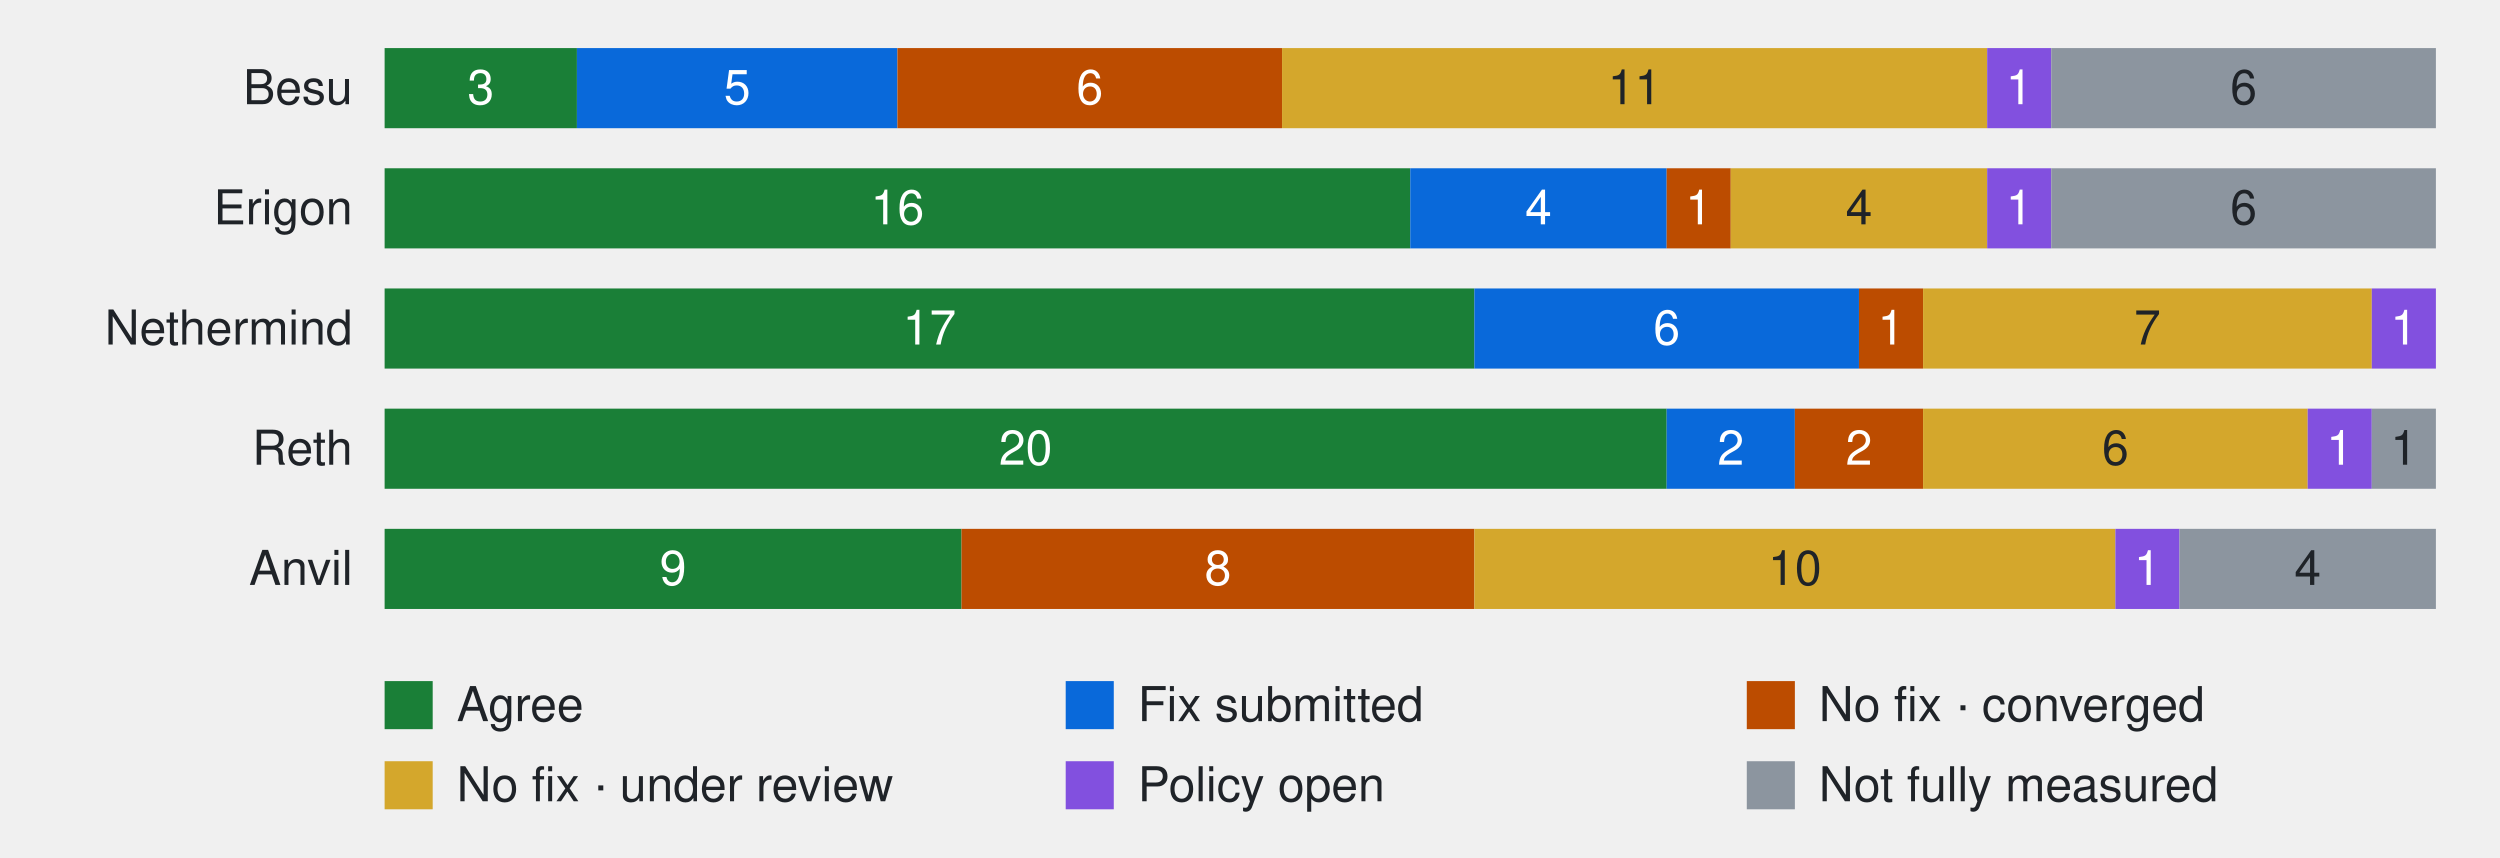
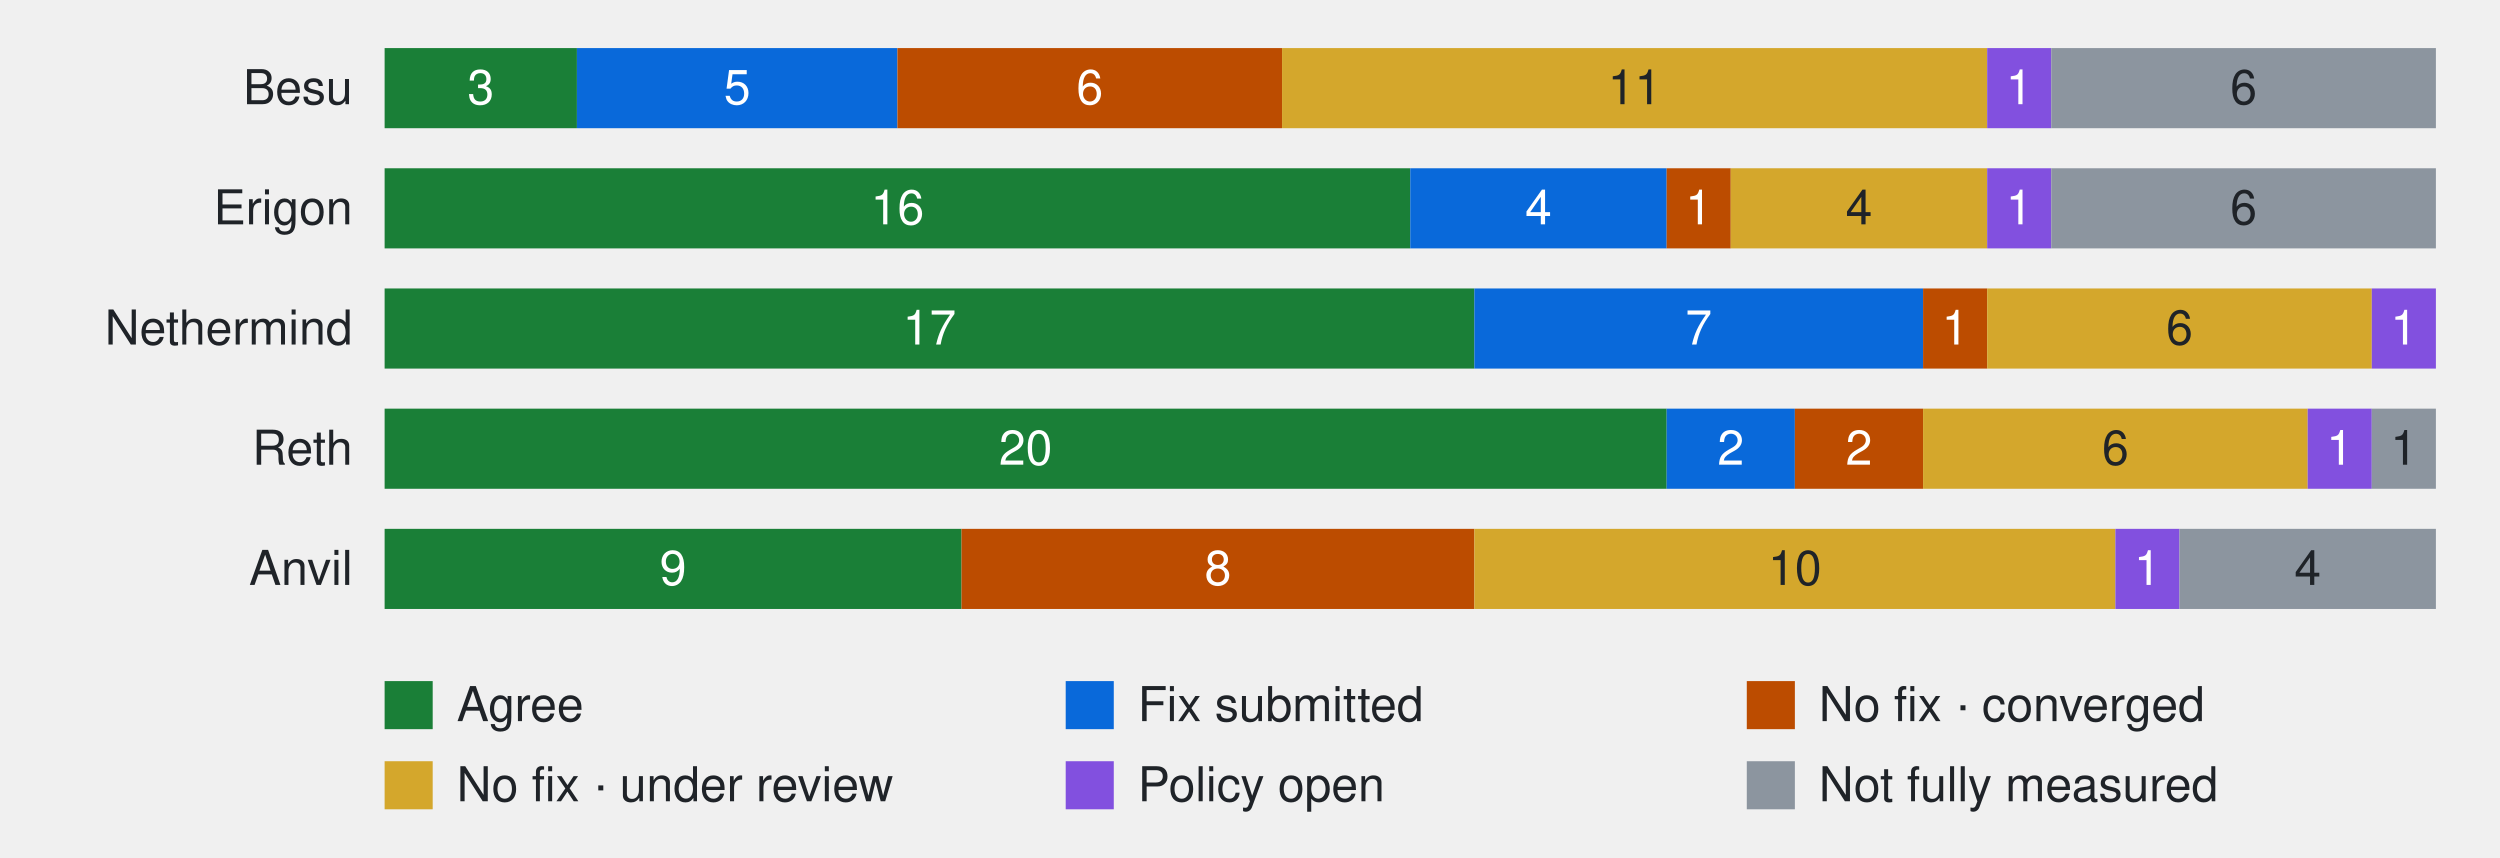
<svg xmlns="http://www.w3.org/2000/svg" width="624" height="214" viewBox="0 0 624 214" role="img" aria-labelledby="title">
  <style>text{font-family:-apple-system,BlinkMacSystemFont,"Segoe UI",Helvetica,Arial,sans-serif;font-size:12px}.label{fill:#1f2328}@media (prefers-color-scheme:dark){.label{fill:#e6edf3}}</style>
  <text class="label" x="88" y="26" text-anchor="end">Besu</text>
  <rect x="96" y="12" width="48" height="20" fill="#1a7f37" />
  <text x="120" y="26" text-anchor="middle" fill="#ffffff">3</text>
  <rect x="144" y="12" width="80" height="20" fill="#0969da" />
  <text x="184" y="26" text-anchor="middle" fill="#ffffff">5</text>
  <rect x="224" y="12" width="96" height="20" fill="#bc4c00" />
  <text x="272" y="26" text-anchor="middle" fill="#ffffff">6</text>
  <rect x="320" y="12" width="176" height="20" fill="#d4a72c" />
  <text x="408" y="26" text-anchor="middle" fill="#1f2328">11</text>
  <rect x="496" y="12" width="16" height="20" fill="#8250df" />
  <text x="504" y="26" text-anchor="middle" fill="#ffffff">1</text>
  <rect x="512" y="12" width="96" height="20" fill="#8c959f" />
  <text x="560" y="26" text-anchor="middle" fill="#1f2328">6</text>
  <text class="label" x="88" y="56" text-anchor="end">Erigon</text>
  <rect x="96" y="42" width="256" height="20" fill="#1a7f37" />
  <text x="224" y="56" text-anchor="middle" fill="#ffffff">16</text>
  <rect x="352" y="42" width="64" height="20" fill="#0969da" />
  <text x="384" y="56" text-anchor="middle" fill="#ffffff">4</text>
  <rect x="416" y="42" width="16" height="20" fill="#bc4c00" />
  <text x="424" y="56" text-anchor="middle" fill="#ffffff">1</text>
  <rect x="432" y="42" width="64" height="20" fill="#d4a72c" />
  <text x="464" y="56" text-anchor="middle" fill="#1f2328">4</text>
  <rect x="496" y="42" width="16" height="20" fill="#8250df" />
  <text x="504" y="56" text-anchor="middle" fill="#ffffff">1</text>
  <rect x="512" y="42" width="96" height="20" fill="#8c959f" />
  <text x="560" y="56" text-anchor="middle" fill="#1f2328">6</text>
  <text class="label" x="88" y="86" text-anchor="end">Nethermind</text>
  <rect x="96" y="72" width="272" height="20" fill="#1a7f37" />
  <text x="232" y="86" text-anchor="middle" fill="#ffffff">17</text>
-   <rect x="368" y="72" width="96" height="20" fill="#0969da" />
-   <text x="416" y="86" text-anchor="middle" fill="#ffffff">6</text>
-   <rect x="464" y="72" width="16" height="20" fill="#bc4c00" />
-   <text x="472" y="86" text-anchor="middle" fill="#ffffff">1</text>
-   <rect x="480" y="72" width="112" height="20" fill="#d4a72c" />
-   <text x="536" y="86" text-anchor="middle" fill="#1f2328">7</text>
+   <rect x="368" y="72" width="112" height="20" fill="#0969da" />
+   <text x="424" y="86" text-anchor="middle" fill="#ffffff">7</text>
+   <rect x="480" y="72" width="16" height="20" fill="#bc4c00" />
+   <text x="488" y="86" text-anchor="middle" fill="#ffffff">1</text>
+   <rect x="496" y="72" width="96" height="20" fill="#d4a72c" />
+   <text x="544" y="86" text-anchor="middle" fill="#1f2328">6</text>
  <rect x="592" y="72" width="16" height="20" fill="#8250df" />
  <text x="600" y="86" text-anchor="middle" fill="#ffffff">1</text>
  <text class="label" x="88" y="116" text-anchor="end">Reth</text>
  <rect x="96" y="102" width="320" height="20" fill="#1a7f37" />
  <text x="256" y="116" text-anchor="middle" fill="#ffffff">20</text>
  <rect x="416" y="102" width="32" height="20" fill="#0969da" />
  <text x="432" y="116" text-anchor="middle" fill="#ffffff">2</text>
  <rect x="448" y="102" width="32" height="20" fill="#bc4c00" />
  <text x="464" y="116" text-anchor="middle" fill="#ffffff">2</text>
  <rect x="480" y="102" width="96" height="20" fill="#d4a72c" />
  <text x="528" y="116" text-anchor="middle" fill="#1f2328">6</text>
  <rect x="576" y="102" width="16" height="20" fill="#8250df" />
  <text x="584" y="116" text-anchor="middle" fill="#ffffff">1</text>
  <rect x="592" y="102" width="16" height="20" fill="#8c959f" />
  <text x="600" y="116" text-anchor="middle" fill="#1f2328">1</text>
  <text class="label" x="88" y="146" text-anchor="end">Anvil</text>
  <rect x="96" y="132" width="144" height="20" fill="#1a7f37" />
  <text x="168" y="146" text-anchor="middle" fill="#ffffff">9</text>
  <rect x="240" y="132" width="128" height="20" fill="#bc4c00" />
  <text x="304" y="146" text-anchor="middle" fill="#ffffff">8</text>
  <rect x="368" y="132" width="160" height="20" fill="#d4a72c" />
  <text x="448" y="146" text-anchor="middle" fill="#1f2328">10</text>
  <rect x="528" y="132" width="16" height="20" fill="#8250df" />
  <text x="536" y="146" text-anchor="middle" fill="#ffffff">1</text>
  <rect x="544" y="132" width="64" height="20" fill="#8c959f" />
  <text x="576" y="146" text-anchor="middle" fill="#1f2328">4</text>
  <rect x="96" y="170" width="12" height="12" fill="#1a7f37" />
  <text class="label" x="114" y="180">Agree</text>
  <rect x="266" y="170" width="12" height="12" fill="#0969da" />
  <text class="label" x="284" y="180">Fix submitted</text>
  <rect x="436" y="170" width="12" height="12" fill="#bc4c00" />
  <text class="label" x="454" y="180">No fix · converged</text>
  <rect x="96" y="190" width="12" height="12" fill="#d4a72c" />
  <text class="label" x="114" y="200">No fix · under review</text>
  <rect x="266" y="190" width="12" height="12" fill="#8250df" />
  <text class="label" x="284" y="200">Policy open</text>
  <rect x="436" y="190" width="12" height="12" fill="#8c959f" />
  <text class="label" x="454" y="200">Not fully measured</text>
</svg>
